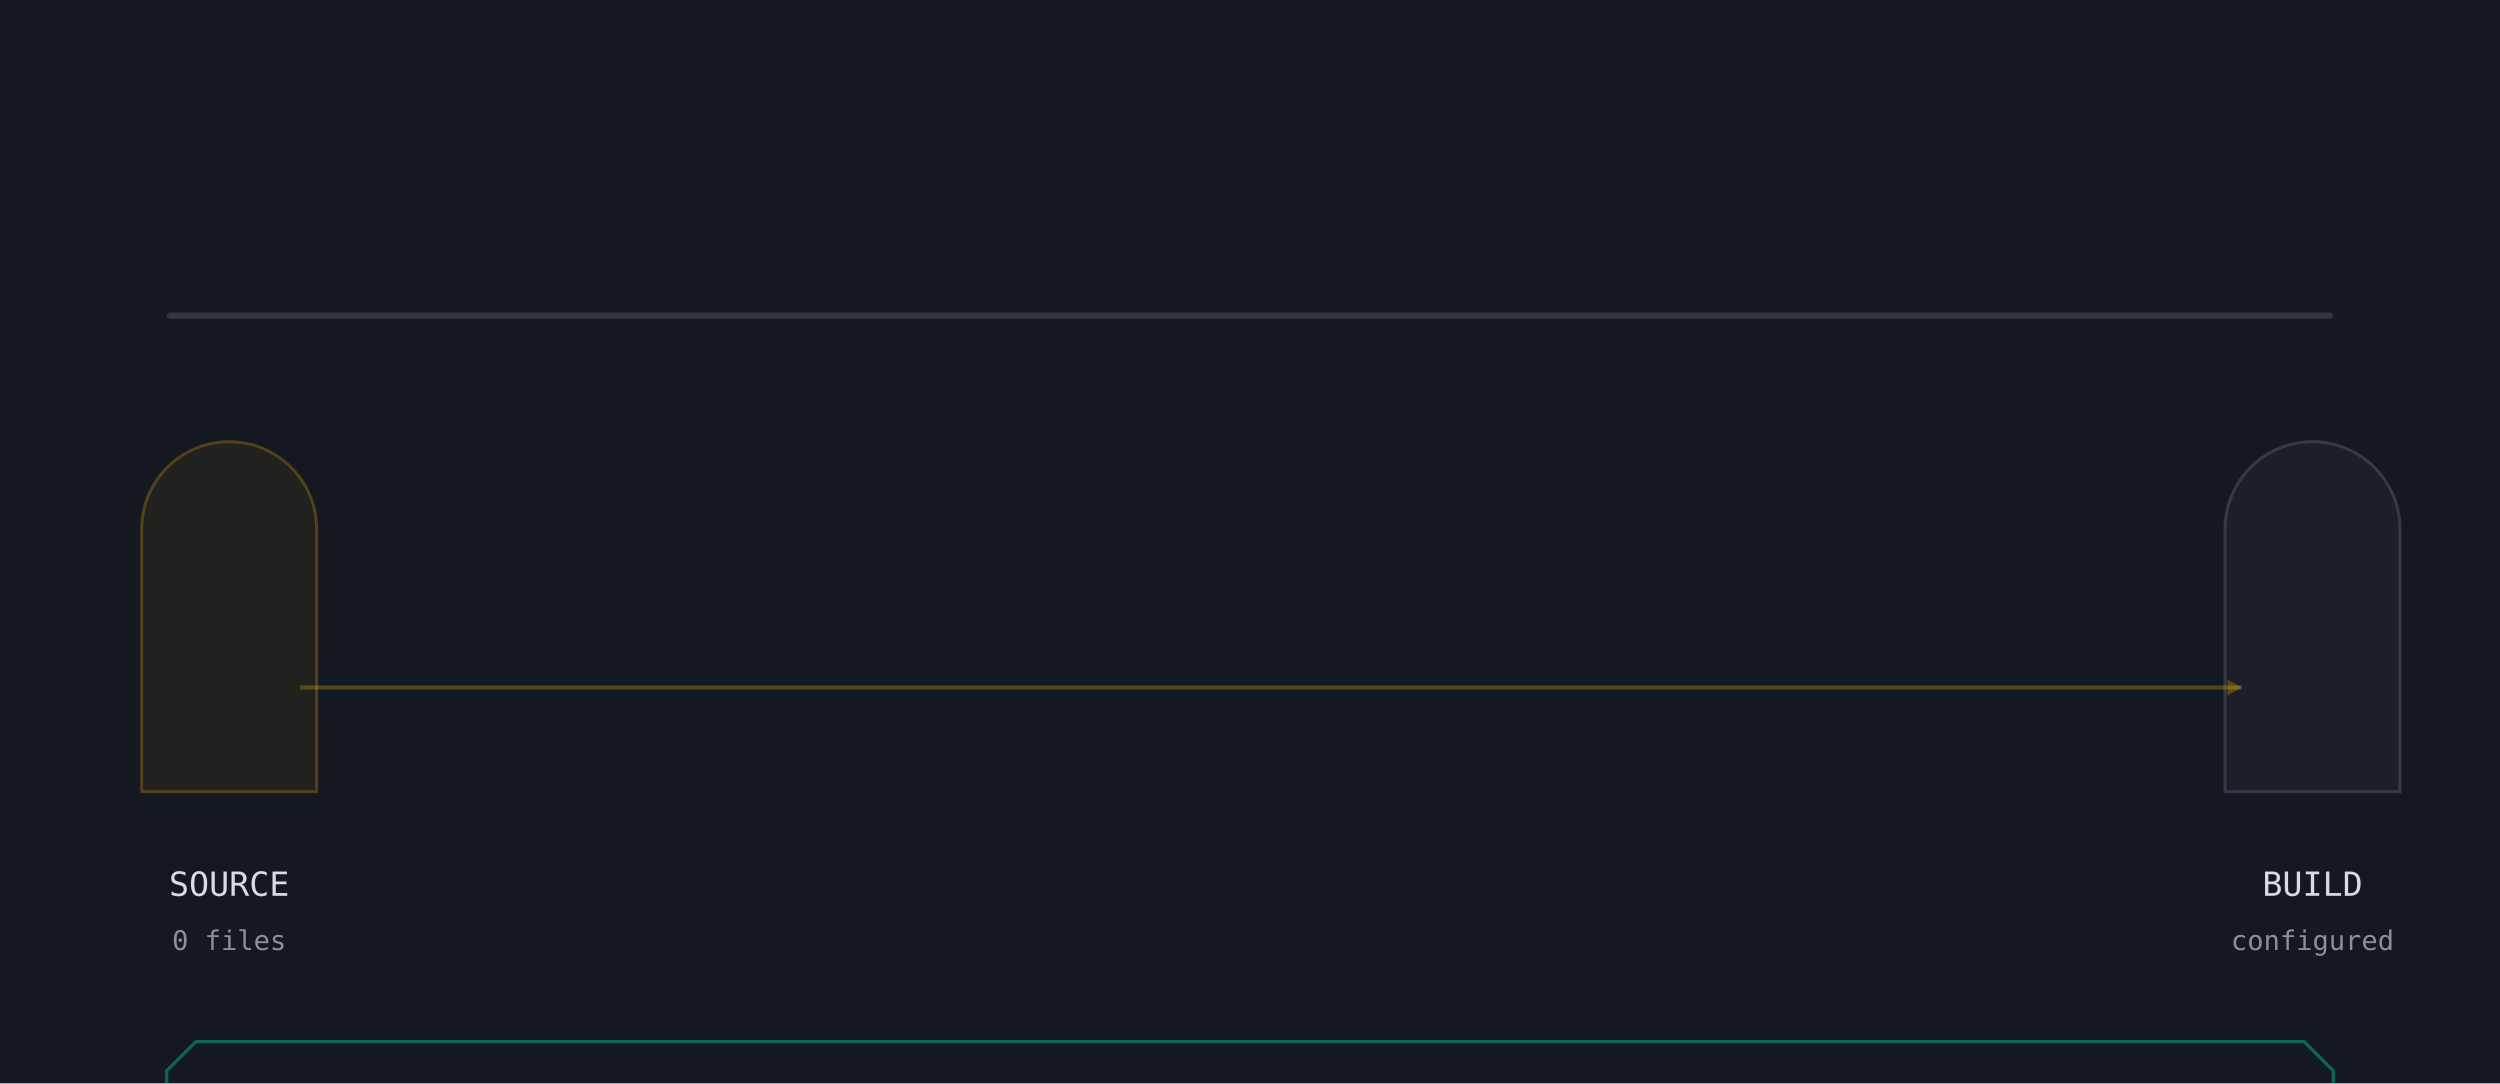
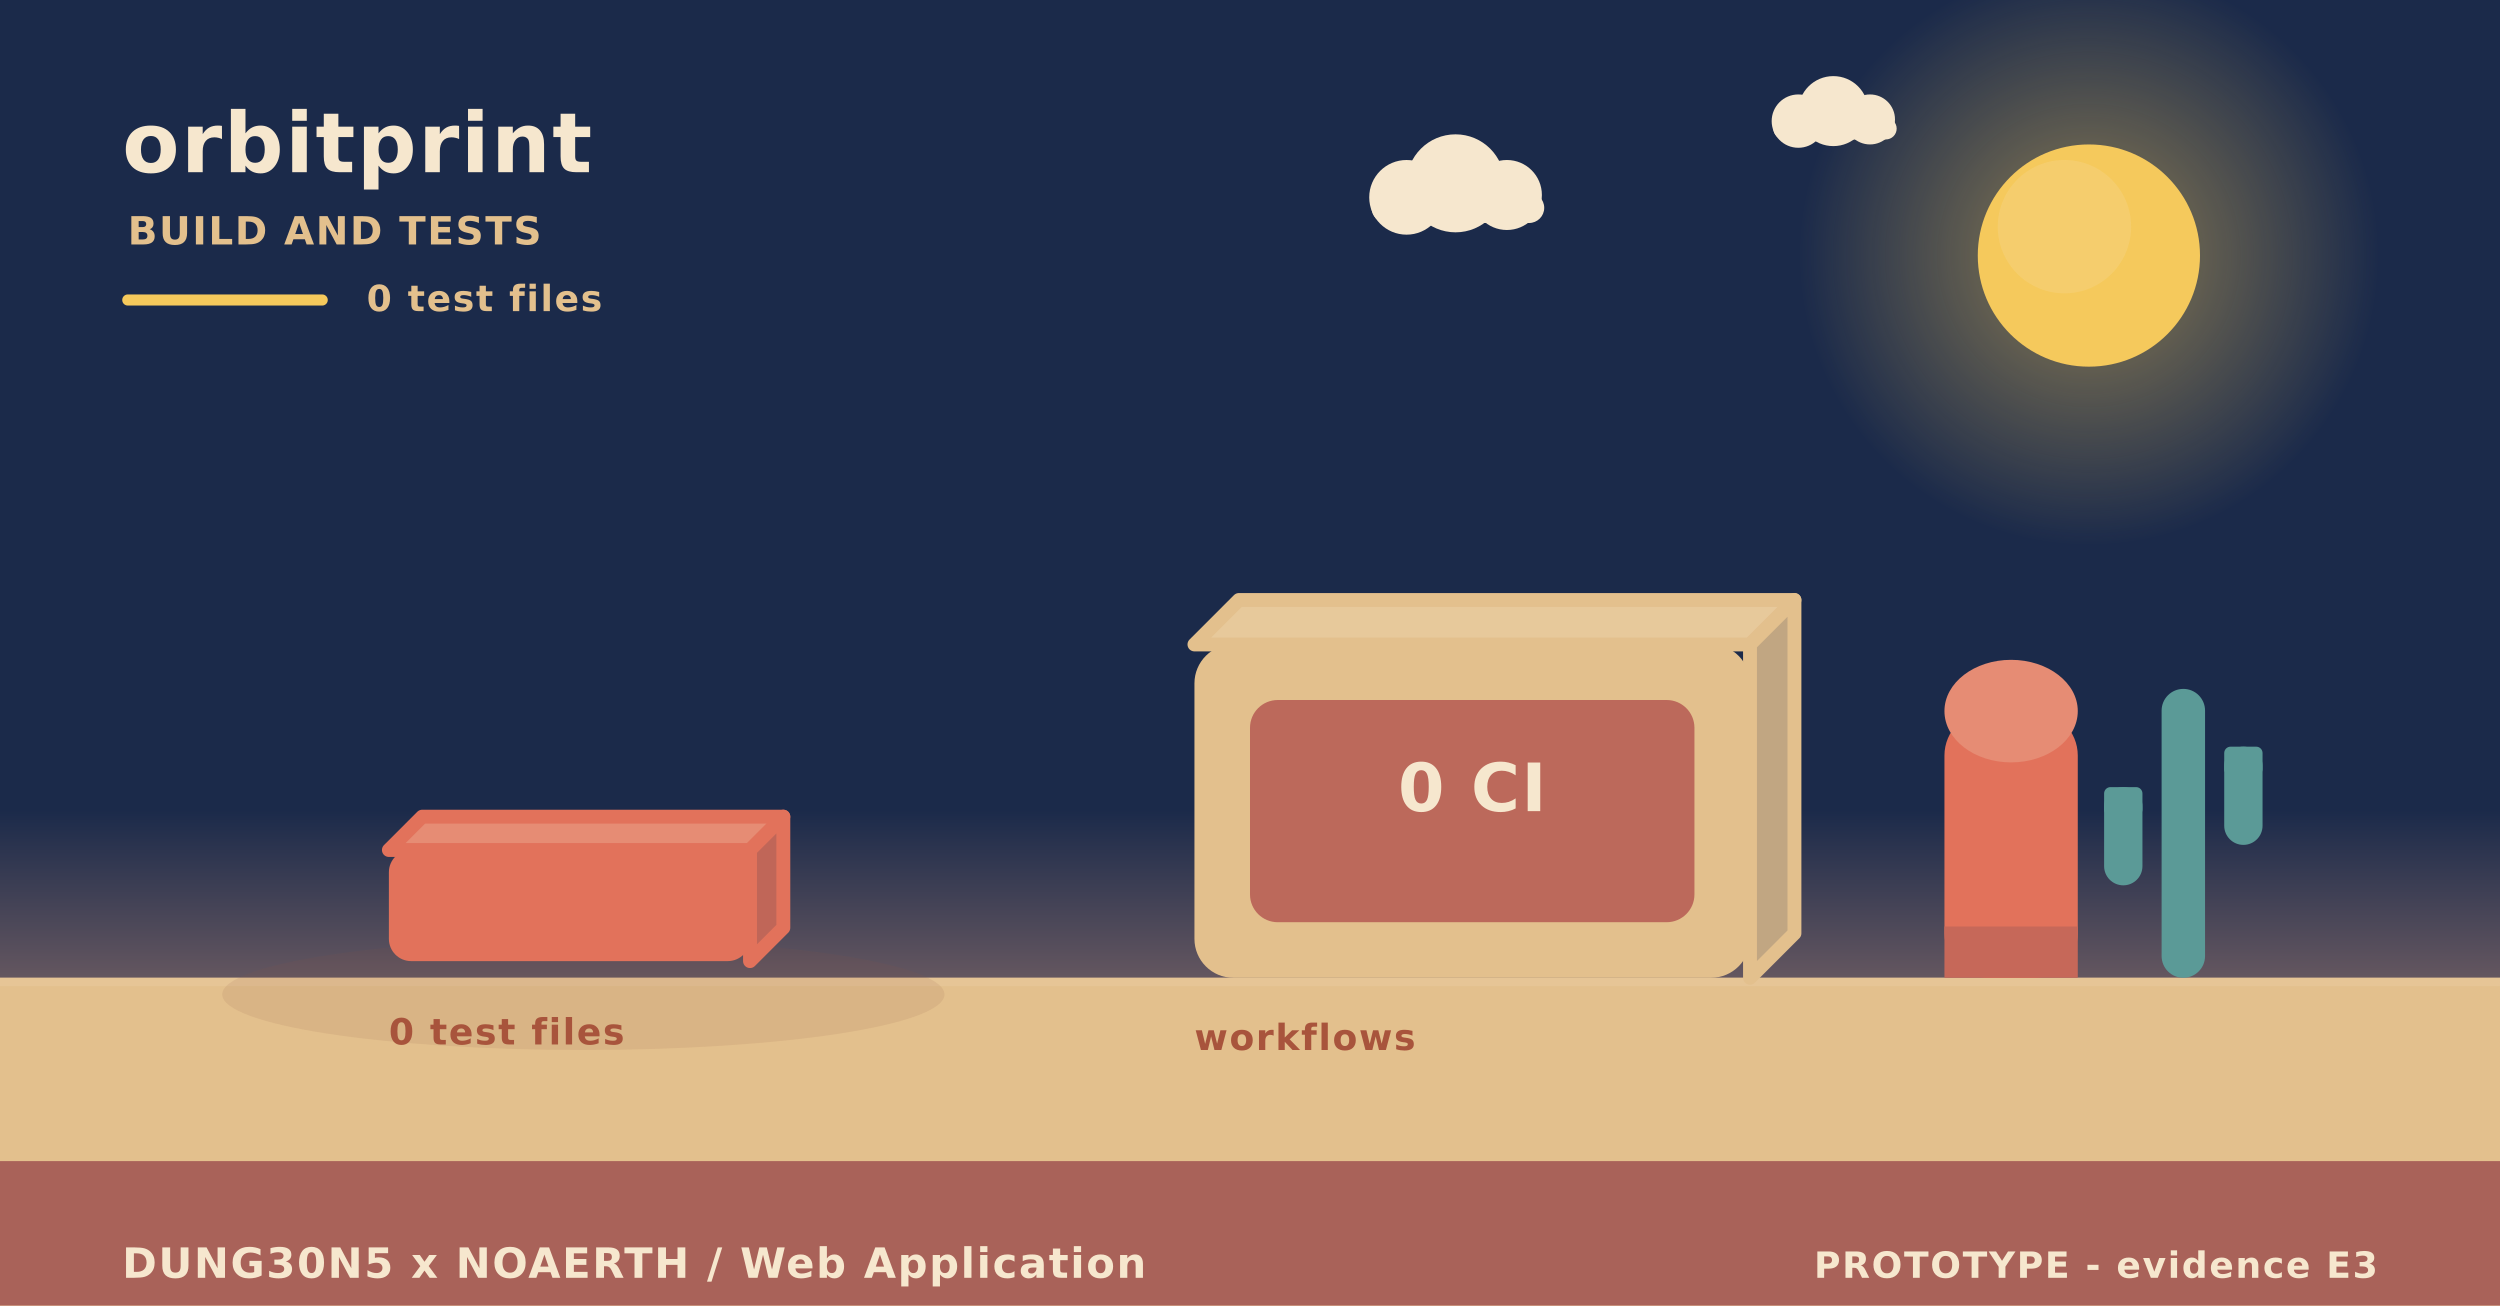
- <svg xmlns="http://www.w3.org/2000/svg" viewBox="0 0 1200 520" width="1200" height="520" role="img" aria-label="orbitprint build evidence">
-   <rect width="1200" height="520" fill="#141821" />
-   <defs>
-     <linearGradient id="gb" x1="0" y1="0" x2="1" y2="1">
-       <stop offset="0%" stop-color="#ffb703" />
-       <stop offset="100%" stop-color="#8d99ae" />
-     </linearGradient>
-   </defs>
-   <rect x="80.00" y="150.00" width="1040.00" height="3.00" rx="2.00" fill="rgba(238,241,246,0.140)" opacity="1.00" />
-   <path d="M68.00,380.00 L68.00,254.00 A42.00,42.00 0 0 1 152.00,254.00 L152.00,380.00 Z" fill="rgba(255,183,3,0.100)" opacity="0.55" stroke="rgba(255,183,3,0.450)" stroke-width="1.4" />
-   <polygon points="-192.26,189.00 -136.83,221.00 -136.83,157.00 -192.26,125.00" fill="#037c5d" opacity="0.95" />
-   <polygon points="-247.68,221.00 -192.26,253.00 -192.26,189.00 -247.68,157.00" fill="#6e7788" opacity="0.95" />
-   <polygon points="-192.26,125.00 -136.83,157.00 -192.26,189.00 -247.68,157.00" fill="#ffb703" opacity="0.95" />
-   <text x="110" y="430" font-family="ui-monospace,Menlo,monospace" font-size="16" fill="rgba(238,241,246,0.900)" text-anchor="middle">SOURCE</text>
-   <text x="110" y="456" font-family="ui-monospace,Menlo,monospace" font-size="13" fill="rgba(238,241,246,0.550)" text-anchor="middle">0 files</text>
-   <path d="M1068.00,380.00 L1068.00,254.00 A42.00,42.00 0 0 1 1152.00,254.00 L1152.00,380.00 Z" fill="rgba(141,153,174,0.100)" opacity="0.55" stroke="rgba(141,153,174,0.450)" stroke-width="1.4" />
-   <polygon points="673.77,689.00 729.19,721.00 729.19,657.00 673.77,625.00" fill="#037c5d" opacity="0.95" />
-   <polygon points="618.34,721.00 673.77,753.00 673.77,689.00 618.34,657.00" fill="#6e7788" opacity="0.95" />
-   <polygon points="673.77,625.00 729.19,657.00 673.77,689.00 618.34,657.00" fill="#8d99ae" opacity="0.95" />
-   <text x="1110" y="430" font-family="ui-monospace,Menlo,monospace" font-size="16" fill="rgba(238,241,246,0.900)" text-anchor="middle">BUILD</text>
-   <text x="1110" y="456" font-family="ui-monospace,Menlo,monospace" font-size="13" fill="rgba(238,241,246,0.550)" text-anchor="middle">configured</text>
-   <line x1="144.00" y1="330.00" x2="1076.00" y2="330.00" stroke="rgba(255,183,3,0.500)" stroke-width="2.00" opacity="0.55" />
-   <polygon points="1076.00,330.00 1069.20,326.20 1069.20,333.80" fill="rgba(255,183,3,0.500)" opacity="0.55" />
-   <path d="M94.00,500.00 H1106.00 L1120.00,514.00 V546.00 L1106.00,560.00 H94.00 L80.00,546.00 V514.00 Z" fill="none" stroke="rgba(6,214,160,0.500)" stroke-width="1.60" opacity="0.80" />
-   <text x="600" y="536" font-family="ui-monospace,Menlo,monospace" font-size="16" fill="rgba(6,214,160,0.950)" text-anchor="middle">no test suite present in this repository — shown as measured, not implied</text>
+ <svg xmlns="http://www.w3.org/2000/svg" width="900" height="470" viewBox="0 0 900 470" role="img" aria-label="orbitprint - how it is verified">
+   <linearGradient id="skyb" x1="0" y1="0" x2="0" y2="1">
+     <stop offset="0" stop-color="#1b2a4a" />
+     <stop offset="0.62" stop-color="#1b2a4a" />
+     <stop offset="1" stop-color="#f3ad8a" />
+   </linearGradient>
+   <rect width="900" height="470" fill="url(#skyb)" />
+   <radialGradient id="sunb">
+     <stop offset="0.35" stop-color="#f5c95c" stop-opacity="0.34" />
+     <stop offset="1" stop-color="#f5c95c" stop-opacity="0" />
+   </radialGradient>
+   <circle cx="752" cy="92" r="104" fill="url(#sunb)" />
+   <circle cx="752" cy="92" r="40" fill="#f5c95c" />
+   <circle cx="743.2" cy="81.6" r="24" fill="#f5d27e" opacity="0.5" />
+   <g>
+     <circle cx="524" cy="66" r="17.64" fill="#f6e7ce" />
+     <circle cx="506.36" cy="71.04" r="13.44" fill="#f6e7ce" />
+     <circle cx="542.48" cy="70.2" r="12.6" fill="#f6e7ce" />
+     <rect x="493.76" y="69.36" width="62.16" height="10.92" rx="5.46" fill="#f6e7ce" />
+   </g>
+   <g>
+     <circle cx="660" cy="40" r="12.6" fill="#f6e7ce" />
+     <circle cx="647.4" cy="43.6" r="9.6" fill="#f6e7ce" />
+     <circle cx="673.2" cy="43" r="9" fill="#f6e7ce" />
+     <rect x="638.4" y="42.4" width="44.4" height="7.8" rx="3.9" fill="#f6e7ce" />
+   </g>
+   <rect x="0" y="352" width="900" height="118" fill="#e3c08d" />
+   <rect x="0" y="352" width="900" height="3" fill="#e6c596" />
+   <text x="44" y="62" font-family="Verdana,DejaVu Sans,sans-serif" font-size="30" font-weight="700" letter-spacing="0.6" fill="#f6e7ce" text-anchor="start">orbitprint</text>
+   <text x="46" y="88" font-family="Verdana,DejaVu Sans,sans-serif" font-size="14" font-weight="700" letter-spacing="0.6" fill="#e3c08d" text-anchor="start">BUILD AND TESTS</text>
+   <rect x="44" y="106" width="74" height="4" rx="2" fill="#f5c95c" />
+   <text x="132" y="112" font-family="Verdana,DejaVu Sans,sans-serif" font-size="13" font-weight="700" letter-spacing="0.6" fill="#e3c08d" text-anchor="start">0 test files</text>
+   <ellipse cx="210" cy="358" rx="130" ry="20" fill="rgba(138,90,68,0.11)" />
+   <path d="M140,306 L270,306 L282,294 L152,294 Z" fill="#e68c74" stroke="#e2725b" stroke-width="5" stroke-linejoin="round" />
+   <path d="M270,306 L282,294 L282,334 L270,346 Z" fill="#c06658" stroke="#e2725b" stroke-width="5" stroke-linejoin="round" />
+   <rect x="140" y="306" width="130" height="40" rx="8" fill="#e2725b" />
+   <text x="140" y="376" font-family="Verdana,DejaVu Sans,sans-serif" font-size="13" font-weight="700" letter-spacing="0.6" fill="#a8543c" text-anchor="start">0 test files</text>
+   <path d="M430,232 L630,232 L646,216 L446,216 Z" fill="#e7c99b" stroke="#e3c08d" stroke-width="5" stroke-linejoin="round" />
+   <path d="M630,232 L646,216 L646,336 L630,352 Z" fill="#c1a682" stroke="#e3c08d" stroke-width="5" stroke-linejoin="round" />
+   <rect x="430" y="232" width="200" height="120" rx="14" fill="#e3c08d" />
+   <rect x="450" y="252" width="160" height="80" rx="10" fill="#ba6458" opacity="0.94" />
+   <text x="530" y="292" font-family="Verdana,DejaVu Sans,sans-serif" font-size="24" font-weight="700" letter-spacing="0.6" fill="#f6e7ce" text-anchor="middle">0 CI</text>
+   <text x="430" y="378" font-family="Verdana,DejaVu Sans,sans-serif" font-size="13" font-weight="700" letter-spacing="0.6" fill="#a8543c" text-anchor="start">workflows</text>
+   <rect x="700" y="256" width="48" height="96" rx="16" fill="#e2725b" />
+   <ellipse cx="724" cy="256" rx="24" ry="18.46" fill="#e68c74" />
+   <rect x="700" y="333.54" width="48" height="18.46" fill="#c66859" />
+   <rect x="778.18" y="248" width="15.64" height="104" rx="7.82" fill="#5b9a97" />
+   <rect x="757.48" y="283.36" width="13.8" height="35.36" rx="6.9" fill="#5b9a97" />
+   <rect x="757.48" y="283.36" width="13.8" height="10.4" rx="2.3" fill="#5b9a97" />
+   <rect x="800.72" y="268.8" width="13.8" height="35.36" rx="6.9" fill="#5b9a97" />
+   <rect x="800.72" y="268.8" width="13.8" height="10.4" rx="2.3" fill="#5b9a97" />
+   <rect x="0" y="418" width="900" height="52" rx="0" fill="#a65c56" opacity="0.94" />
+   <text x="44" y="460" font-family="Verdana,DejaVu Sans,sans-serif" font-size="15" font-weight="700" letter-spacing="0.6" fill="#f6e7ce" text-anchor="start">DUNG30N5 x NOAERTH  /  Web Application</text>
+   <text x="856" y="460" font-family="Verdana,DejaVu Sans,sans-serif" font-size="13" font-weight="700" letter-spacing="0.6" fill="#f6e7ce" text-anchor="end">PROTOTYPE  -  evidence E3</text>
</svg>
